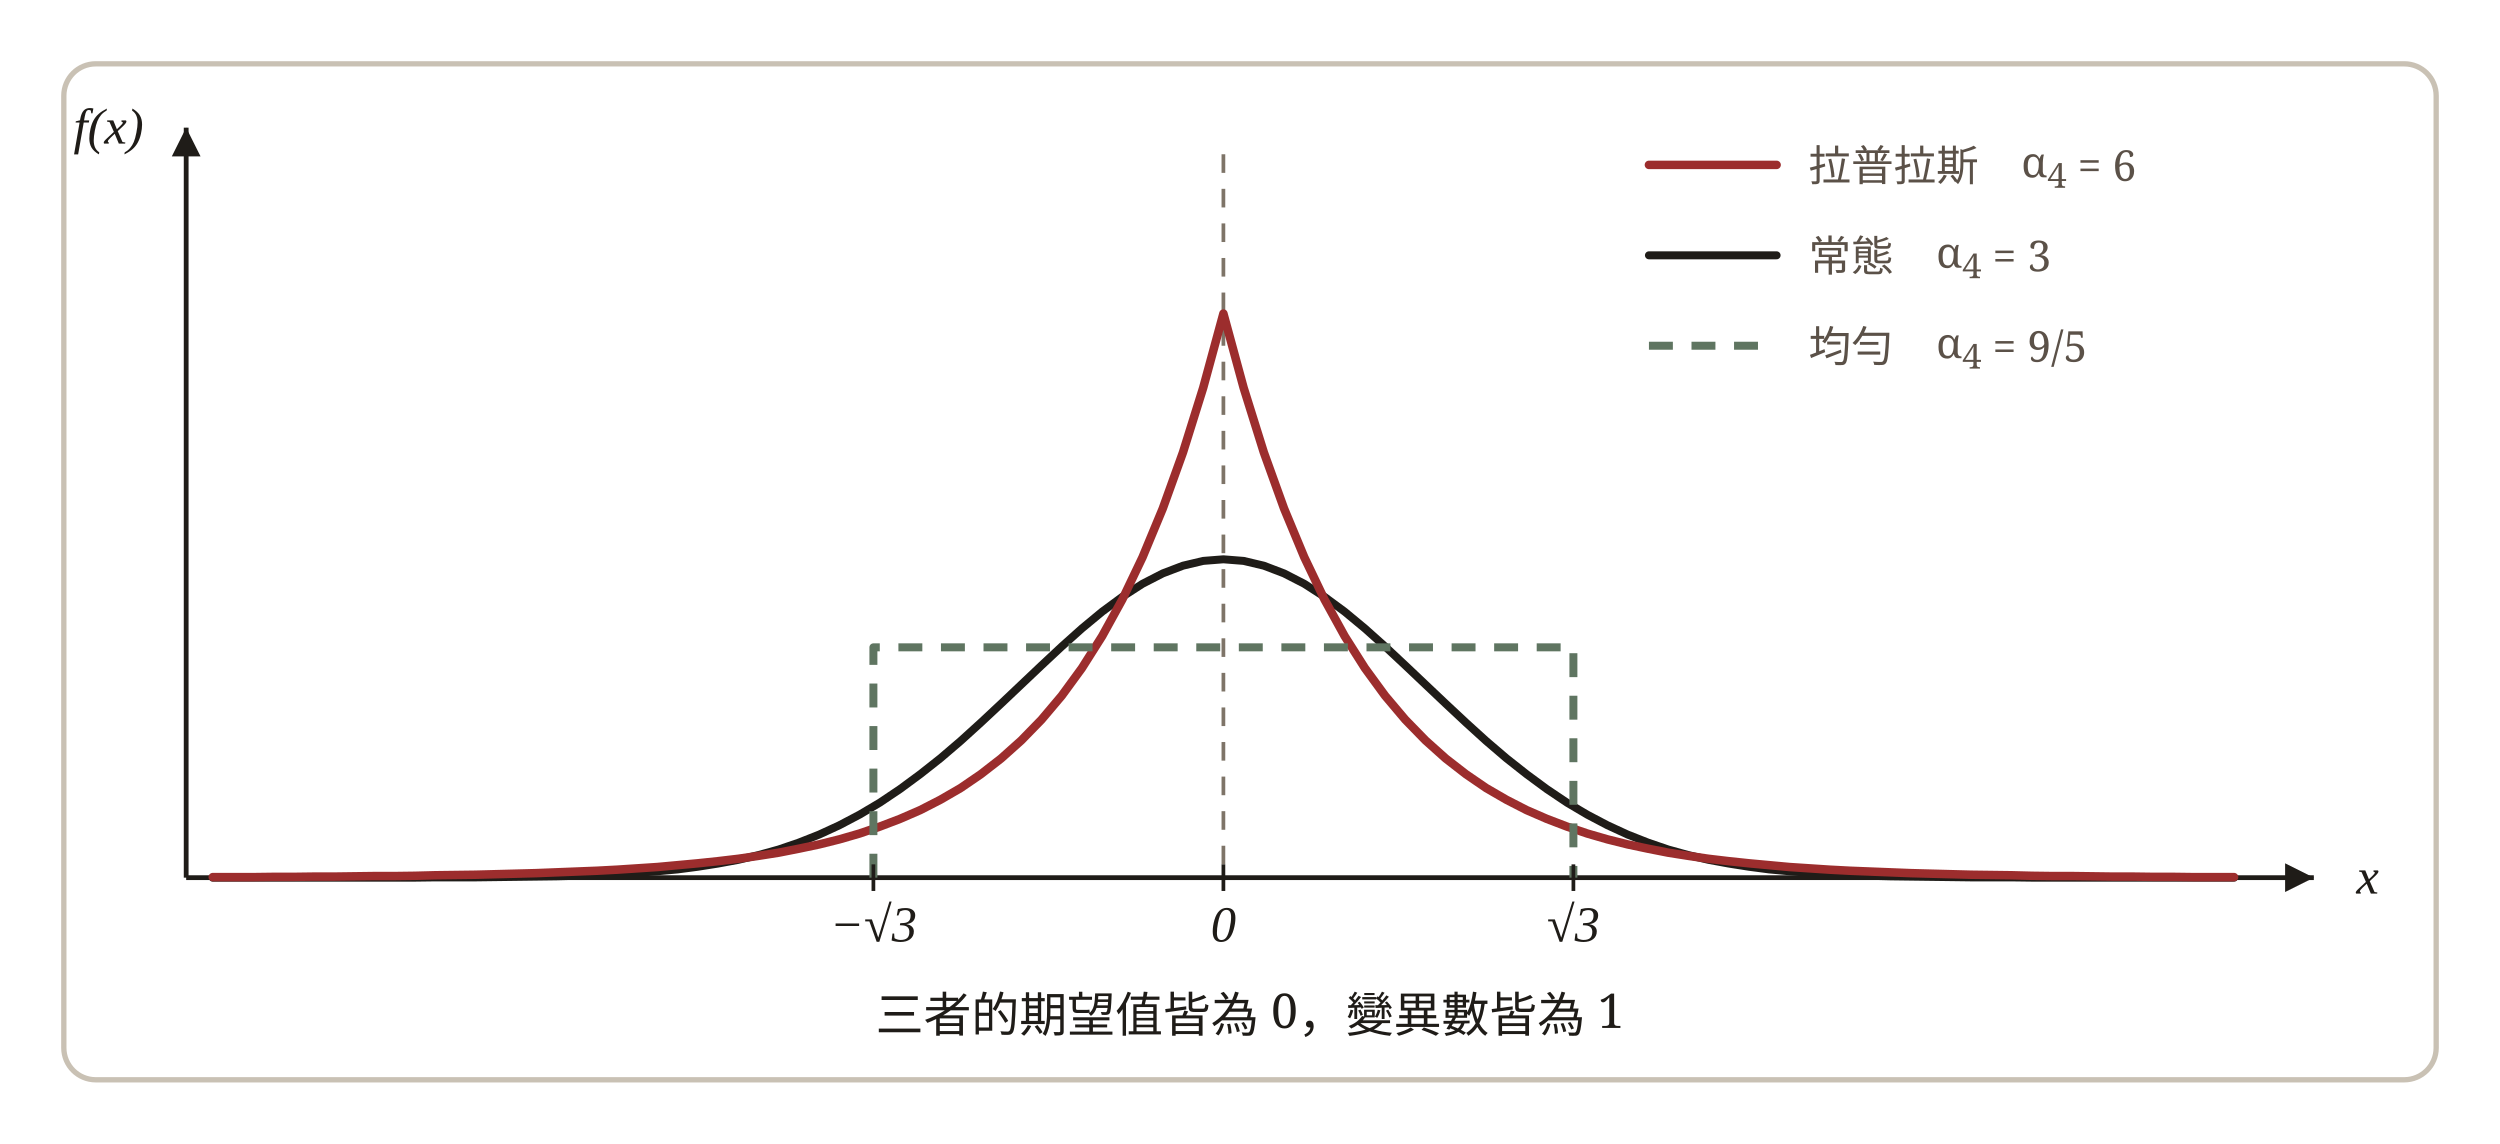
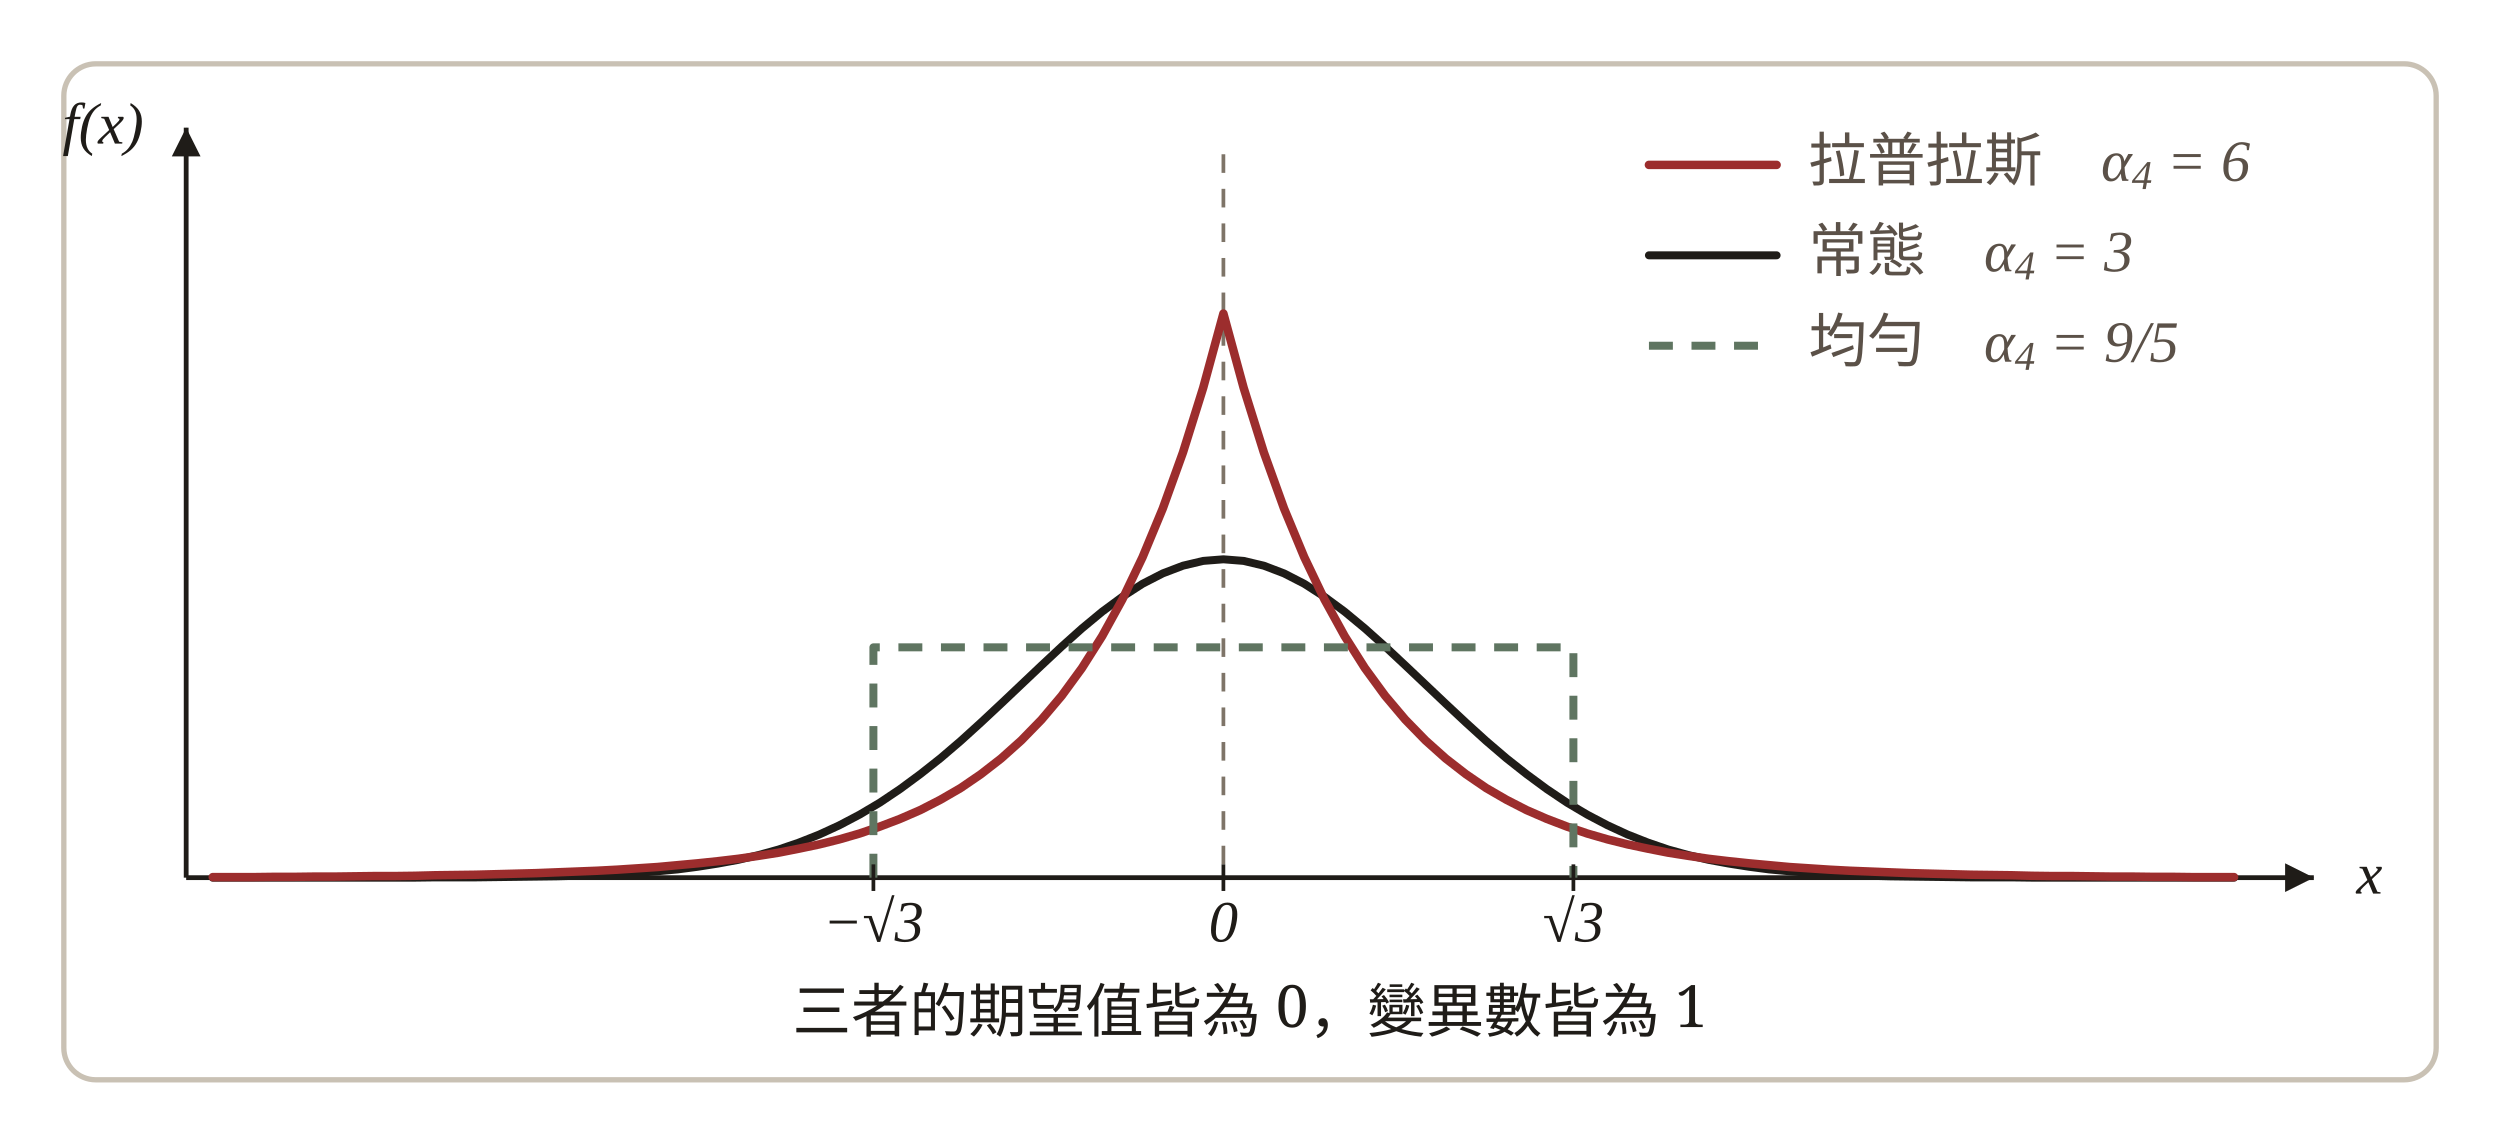
<svg xmlns="http://www.w3.org/2000/svg" width="940" height="430" viewBox="0 0 940 430" role="img" aria-labelledby="title desc">
  <defs>
    <marker id="axis-arrow" markerWidth="8" markerHeight="8" refX="7" refY="4" orient="auto">
      <path d="M 1 1 L 7 4 L 1 7 Z" fill="#1f1c18" />
    </marker>
    <style>
      .frame { fill: none; stroke: #c9c1b4; stroke-width: 2; }
      .axis { stroke: #1f1c18; stroke-width: 1.8; marker-end: url(#axis-arrow); }
      .tick { stroke: #1f1c18; stroke-width: 1.4; }
      .guide { stroke: #7e7468; stroke-width: 1.4; stroke-dasharray: 7 6; }
      .normal { fill: none; stroke: #1f1c18; stroke-width: 3; stroke-linecap: round; stroke-linejoin: round; }
      .laplace { fill: none; stroke: #9c2d2d; stroke-width: 3.2; stroke-linecap: round; stroke-linejoin: round; }
      .uniform { fill: none; stroke: #5f7561; stroke-width: 3; stroke-dasharray: 9 7; stroke-linejoin: round; }
-       .label { font-family: "Noto Serif TC", "Songti TC", Georgia, serif; fill: #1f1c18; font-size: 18px; }
-       .small { font-family: "Noto Serif TC", "Songti TC", Georgia, serif; fill: #5b5148; font-size: 16px; }
-       .math { font-family: Georgia, "Times New Roman", serif; font-style: italic; fill: #1f1c18; font-size: 19px; }
-       .sub { font-size: 13px; baseline-shift: sub; }
+       .label { font-family: "Noto Serif TC", "Songti TC", Georgia, serif; fill: #1f1c18; font-size: 22px; }
+       .small { font-family: "Noto Serif TC", "Songti TC", Georgia, serif; fill: #5b5148; font-size: 22px; }
+       .math-inline { font-family: Georgia, "Times New Roman", serif; font-style: italic; }
+       .math { font-family: Georgia, "Times New Roman", serif; font-style: italic; fill: #1f1c18; font-size: 22px; }
+       .sub { font-size: 70%; baseline-shift: sub; }
    </style>
  </defs>
  <rect class="frame" x="24" y="24" width="892" height="382" rx="12" />
  <line class="axis" x1="70" y1="330" x2="870" y2="330" />
  <line class="axis" x1="70" y1="330" x2="70" y2="48" />
  <line class="guide" x1="460" y1="58" x2="460" y2="330" />
  <path class="normal" d="M 80.0 330.0 L 87.6 330.0 L 95.2 330.0 L 102.8 330.0 L 110.4 330.0 L 118.0 330.0 L 125.6 330.0 L 133.2 330.0 L 140.8 330.0 L 148.4 330.0 L 156.0 330.0 L 163.6 329.9 L 171.2 329.9 L 178.8 329.9 L 186.4 329.8 L 194.0 329.7 L 201.6 329.6 L 209.2 329.5 L 216.8 329.3 L 224.4 329.0 L 232.0 328.7 L 239.6 328.2 L 247.2 327.6 L 254.8 326.9 L 262.4 325.9 L 270.0 324.7 L 277.6 323.3 L 285.2 321.5 L 292.8 319.4 L 300.4 316.8 L 308.0 313.8 L 315.6 310.3 L 323.2 306.3 L 330.8 301.8 L 338.4 296.7 L 346.0 291.1 L 353.6 285.1 L 361.2 278.6 L 368.8 271.7 L 376.4 264.6 L 384.0 257.4 L 391.6 250.2 L 399.2 243.1 L 406.8 236.3 L 414.4 230.0 L 422.0 224.4 L 429.6 219.5 L 437.2 215.6 L 444.8 212.7 L 452.4 210.9 L 460.0 210.3 L 467.6 210.9 L 475.2 212.7 L 482.8 215.6 L 490.4 219.5 L 498.0 224.4 L 505.6 230.0 L 513.2 236.3 L 520.8 243.1 L 528.4 250.2 L 536.0 257.4 L 543.6 264.6 L 551.2 271.7 L 558.8 278.6 L 566.4 285.1 L 574.0 291.1 L 581.6 296.7 L 589.2 301.8 L 596.8 306.3 L 604.4 310.3 L 612.0 313.8 L 619.6 316.8 L 627.2 319.4 L 634.8 321.5 L 642.4 323.3 L 650.0 324.7 L 657.6 325.9 L 665.2 326.9 L 672.8 327.6 L 680.4 328.2 L 688.0 328.7 L 695.6 329.0 L 703.2 329.3 L 710.8 329.5 L 718.4 329.6 L 726.0 329.7 L 733.6 329.8 L 741.2 329.9 L 748.8 329.9 L 756.4 329.9 L 764.0 330.0 L 771.6 330.0 L 779.2 330.0 L 786.8 330.0 L 794.4 330.0 L 802.0 330.0 L 809.6 330.0 L 817.2 330.0 L 824.8 330.0 L 832.4 330.0 L 840.0 330.0" />
  <path class="laplace" d="M 80.0 329.8 L 87.6 329.8 L 95.2 329.8 L 102.8 329.7 L 110.4 329.7 L 118.0 329.6 L 125.6 329.6 L 133.2 329.5 L 140.8 329.4 L 148.4 329.4 L 156.0 329.3 L 163.6 329.1 L 171.2 329.0 L 178.8 328.9 L 186.4 328.7 L 194.0 328.5 L 201.6 328.3 L 209.2 328.0 L 216.8 327.7 L 224.4 327.4 L 232.0 327.0 L 239.6 326.5 L 247.2 326.0 L 254.8 325.3 L 262.4 324.6 L 270.0 323.8 L 277.6 322.9 L 285.2 321.8 L 292.8 320.6 L 300.4 319.1 L 308.0 317.5 L 315.6 315.6 L 323.2 313.4 L 330.8 310.8 L 338.4 307.9 L 346.0 304.6 L 353.6 300.7 L 361.2 296.3 L 368.8 291.1 L 376.4 285.2 L 384.0 278.4 L 391.6 270.6 L 399.2 261.6 L 406.8 251.2 L 414.4 239.2 L 422.0 225.4 L 429.6 209.5 L 437.2 191.2 L 444.8 170.1 L 452.4 145.8 L 460.0 117.9 L 467.6 145.8 L 475.2 170.1 L 482.8 191.2 L 490.4 209.5 L 498.0 225.4 L 505.6 239.2 L 513.2 251.2 L 520.8 261.6 L 528.4 270.6 L 536.0 278.4 L 543.6 285.2 L 551.2 291.1 L 558.8 296.3 L 566.4 300.7 L 574.0 304.6 L 581.6 307.9 L 589.2 310.8 L 596.8 313.4 L 604.4 315.6 L 612.0 317.5 L 619.6 319.1 L 627.2 320.6 L 634.8 321.8 L 642.4 322.9 L 650.0 323.8 L 657.6 324.6 L 665.2 325.3 L 672.8 326.0 L 680.4 326.5 L 688.0 327.0 L 695.6 327.4 L 703.2 327.7 L 710.8 328.0 L 718.4 328.3 L 726.0 328.5 L 733.6 328.7 L 741.2 328.9 L 748.8 329.0 L 756.4 329.1 L 764.0 329.3 L 771.6 329.4 L 779.2 329.4 L 786.8 329.5 L 794.4 329.6 L 802.0 329.6 L 809.6 329.7 L 817.2 329.7 L 824.8 329.8 L 832.4 329.8 L 840.0 329.8" />
  <path class="uniform" d="M 328.4 330.0 L 328.4 243.4 L 591.6 243.4 L 591.6 330.0" />
  <line class="tick" x1="328.4" y1="325" x2="328.4" y2="335" />
  <line class="tick" x1="460" y1="325" x2="460" y2="335" />
  <line class="tick" x1="591.6" y1="325" x2="591.6" y2="335" />
  <text class="math" x="328.4" y="354" text-anchor="middle">−√3</text>
  <text class="math" x="460" y="354" text-anchor="middle">0</text>
  <text class="math" x="591.6" y="354" text-anchor="middle">√3</text>
  <text class="math" x="886" y="336">x</text>
  <text class="math" x="54" y="54" text-anchor="end">f(x)</text>
  <g transform="translate(620,62)">
    <line class="laplace" x1="0" y1="0" x2="48" y2="0" />
-     <text class="small" x="60" y="6">拉普拉斯　α<tspan class="sub">4</tspan> = 6</text>
+     <text class="small" x="60" y="6">拉普拉斯　<tspan class="math-inline">α<tspan class="sub">4</tspan> = 6</tspan>
+     </text>
    <line class="normal" x1="0" y1="34" x2="48" y2="34" />
-     <text class="small" x="60" y="40">常態　α<tspan class="sub">4</tspan> = 3</text>
+     <text class="small" x="60" y="40">常態　<tspan class="math-inline">α<tspan class="sub">4</tspan> = 3</tspan>
+     </text>
    <line class="uniform" x1="0" y1="68" x2="48" y2="68" />
-     <text class="small" x="60" y="74">均勻　α<tspan class="sub">4</tspan> = 9/5</text>
+     <text class="small" x="60" y="74">均勻　<tspan class="math-inline">α<tspan class="sub">4</tspan> = 9/5</tspan>
+     </text>
  </g>
  <text class="label" x="470" y="388" text-anchor="middle">三者的期望值皆為 0，變異數皆為 1</text>
</svg>
